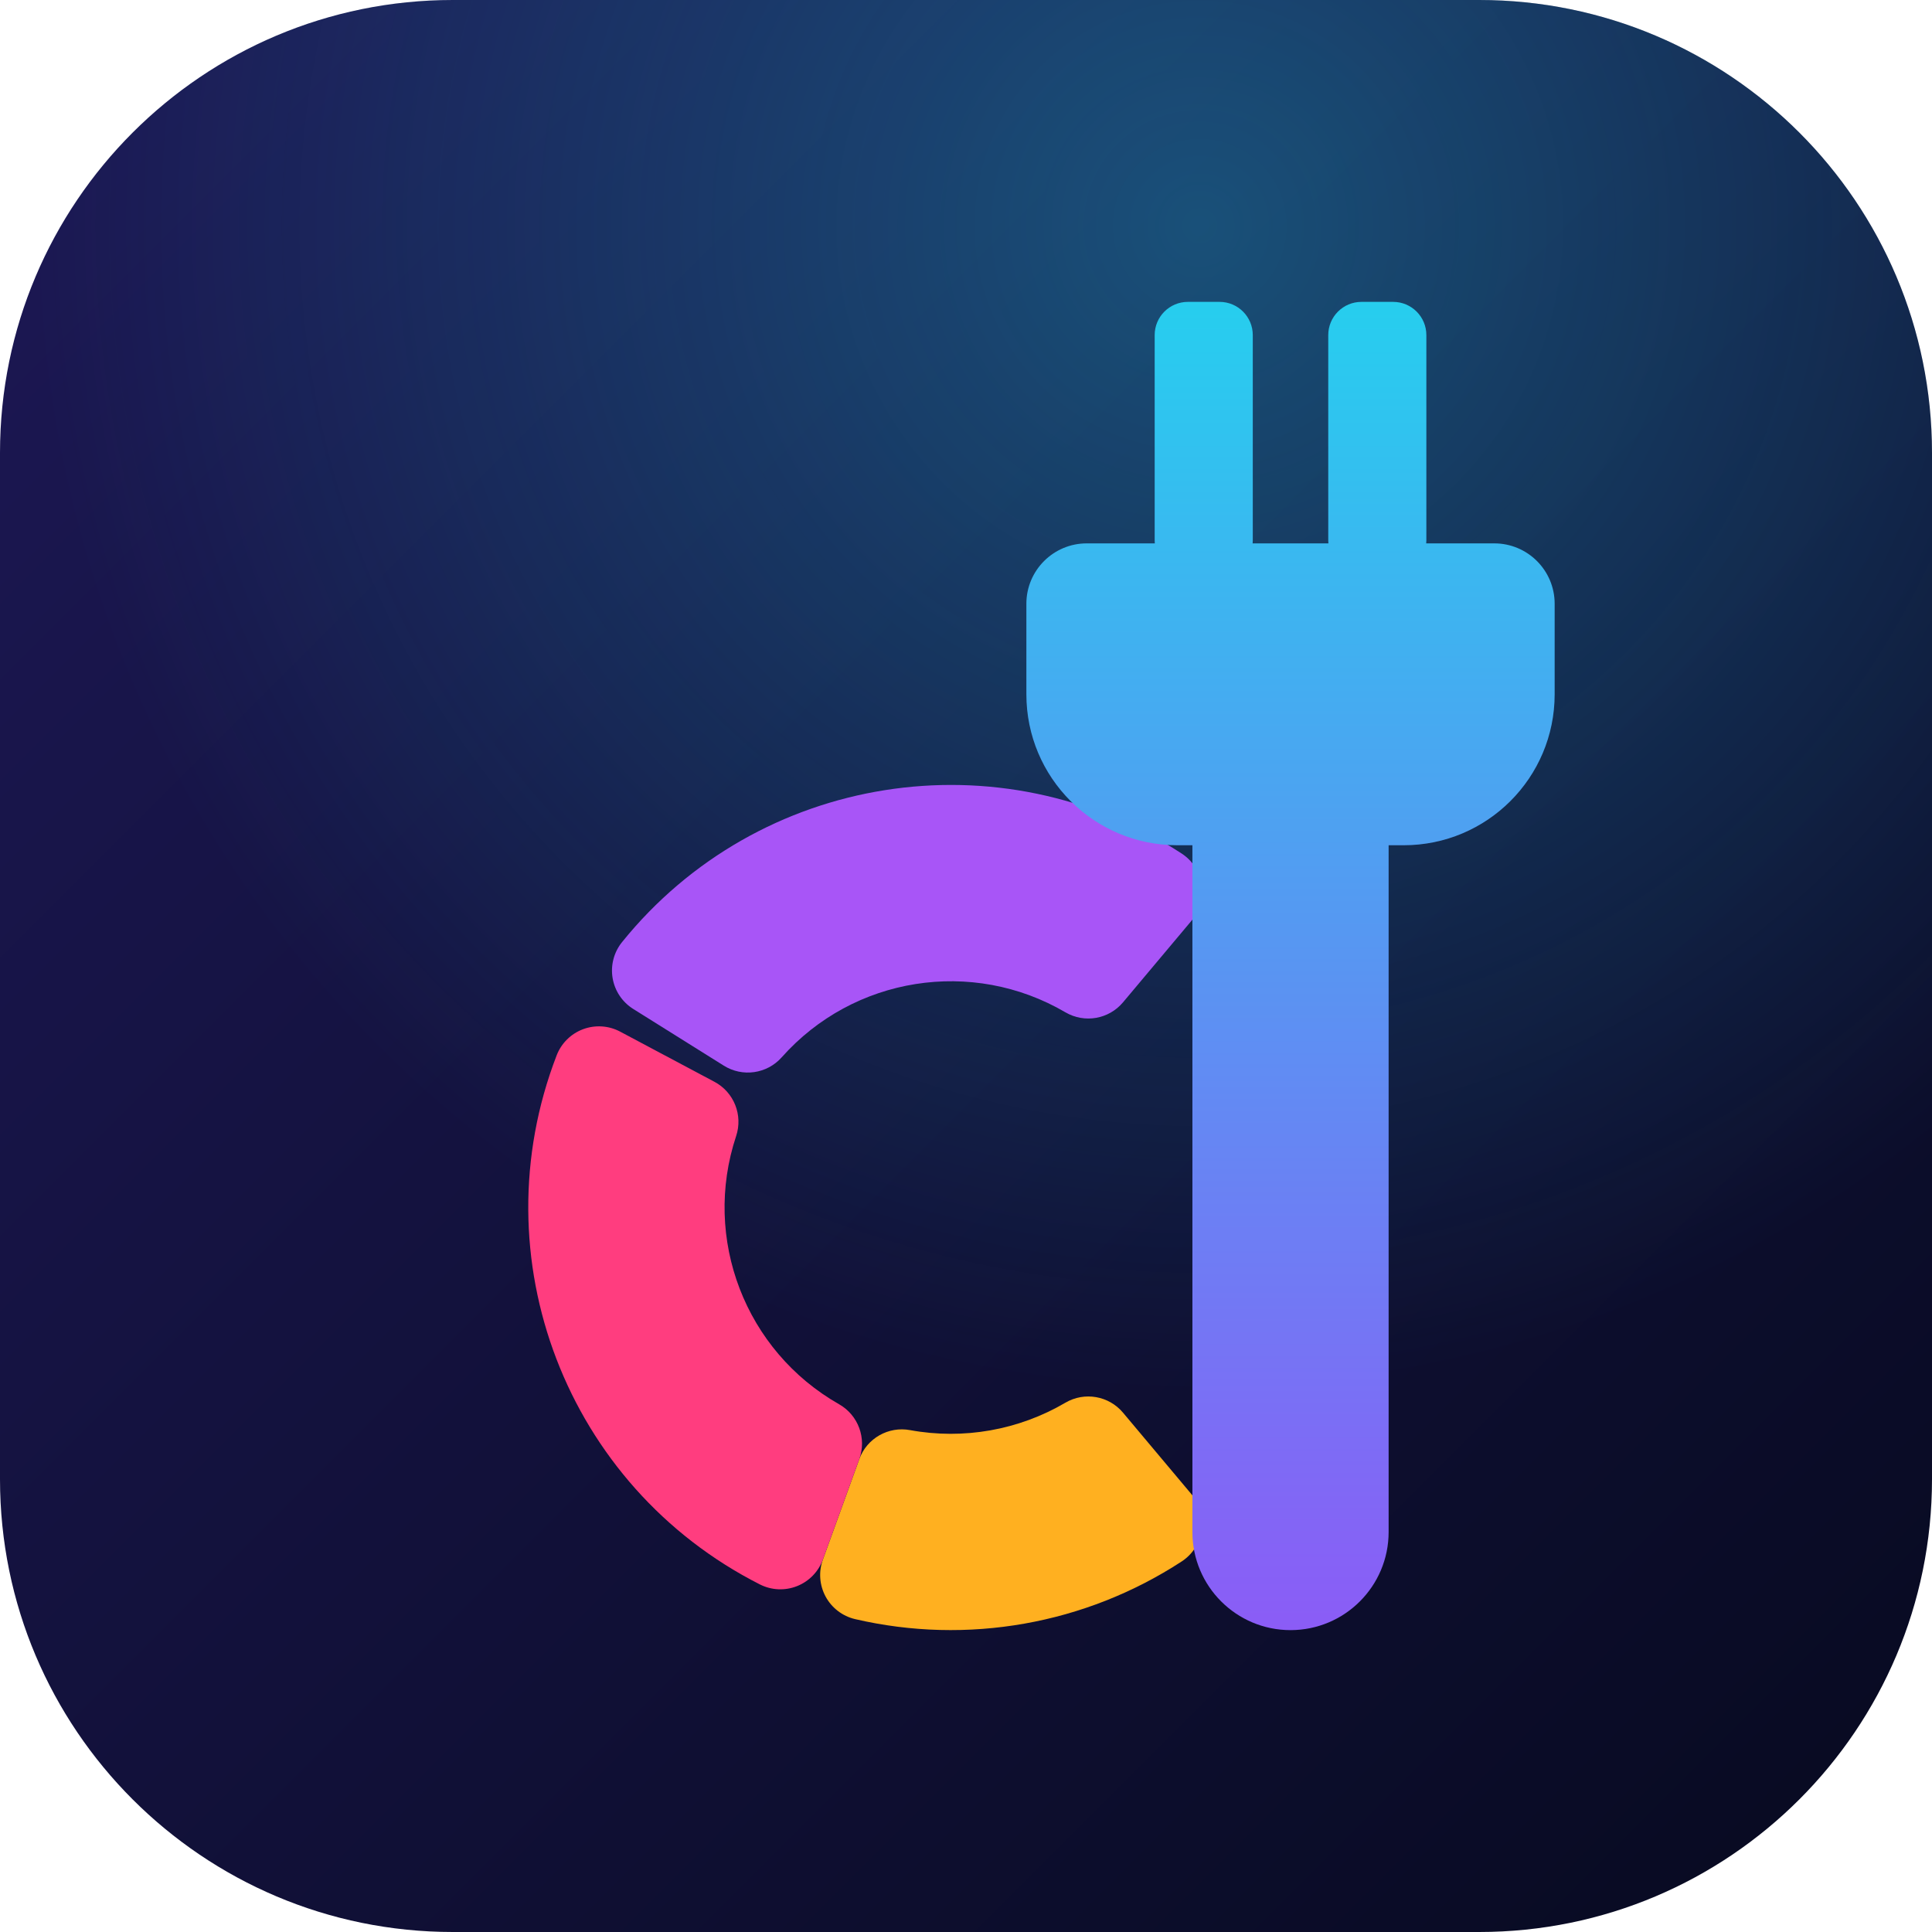
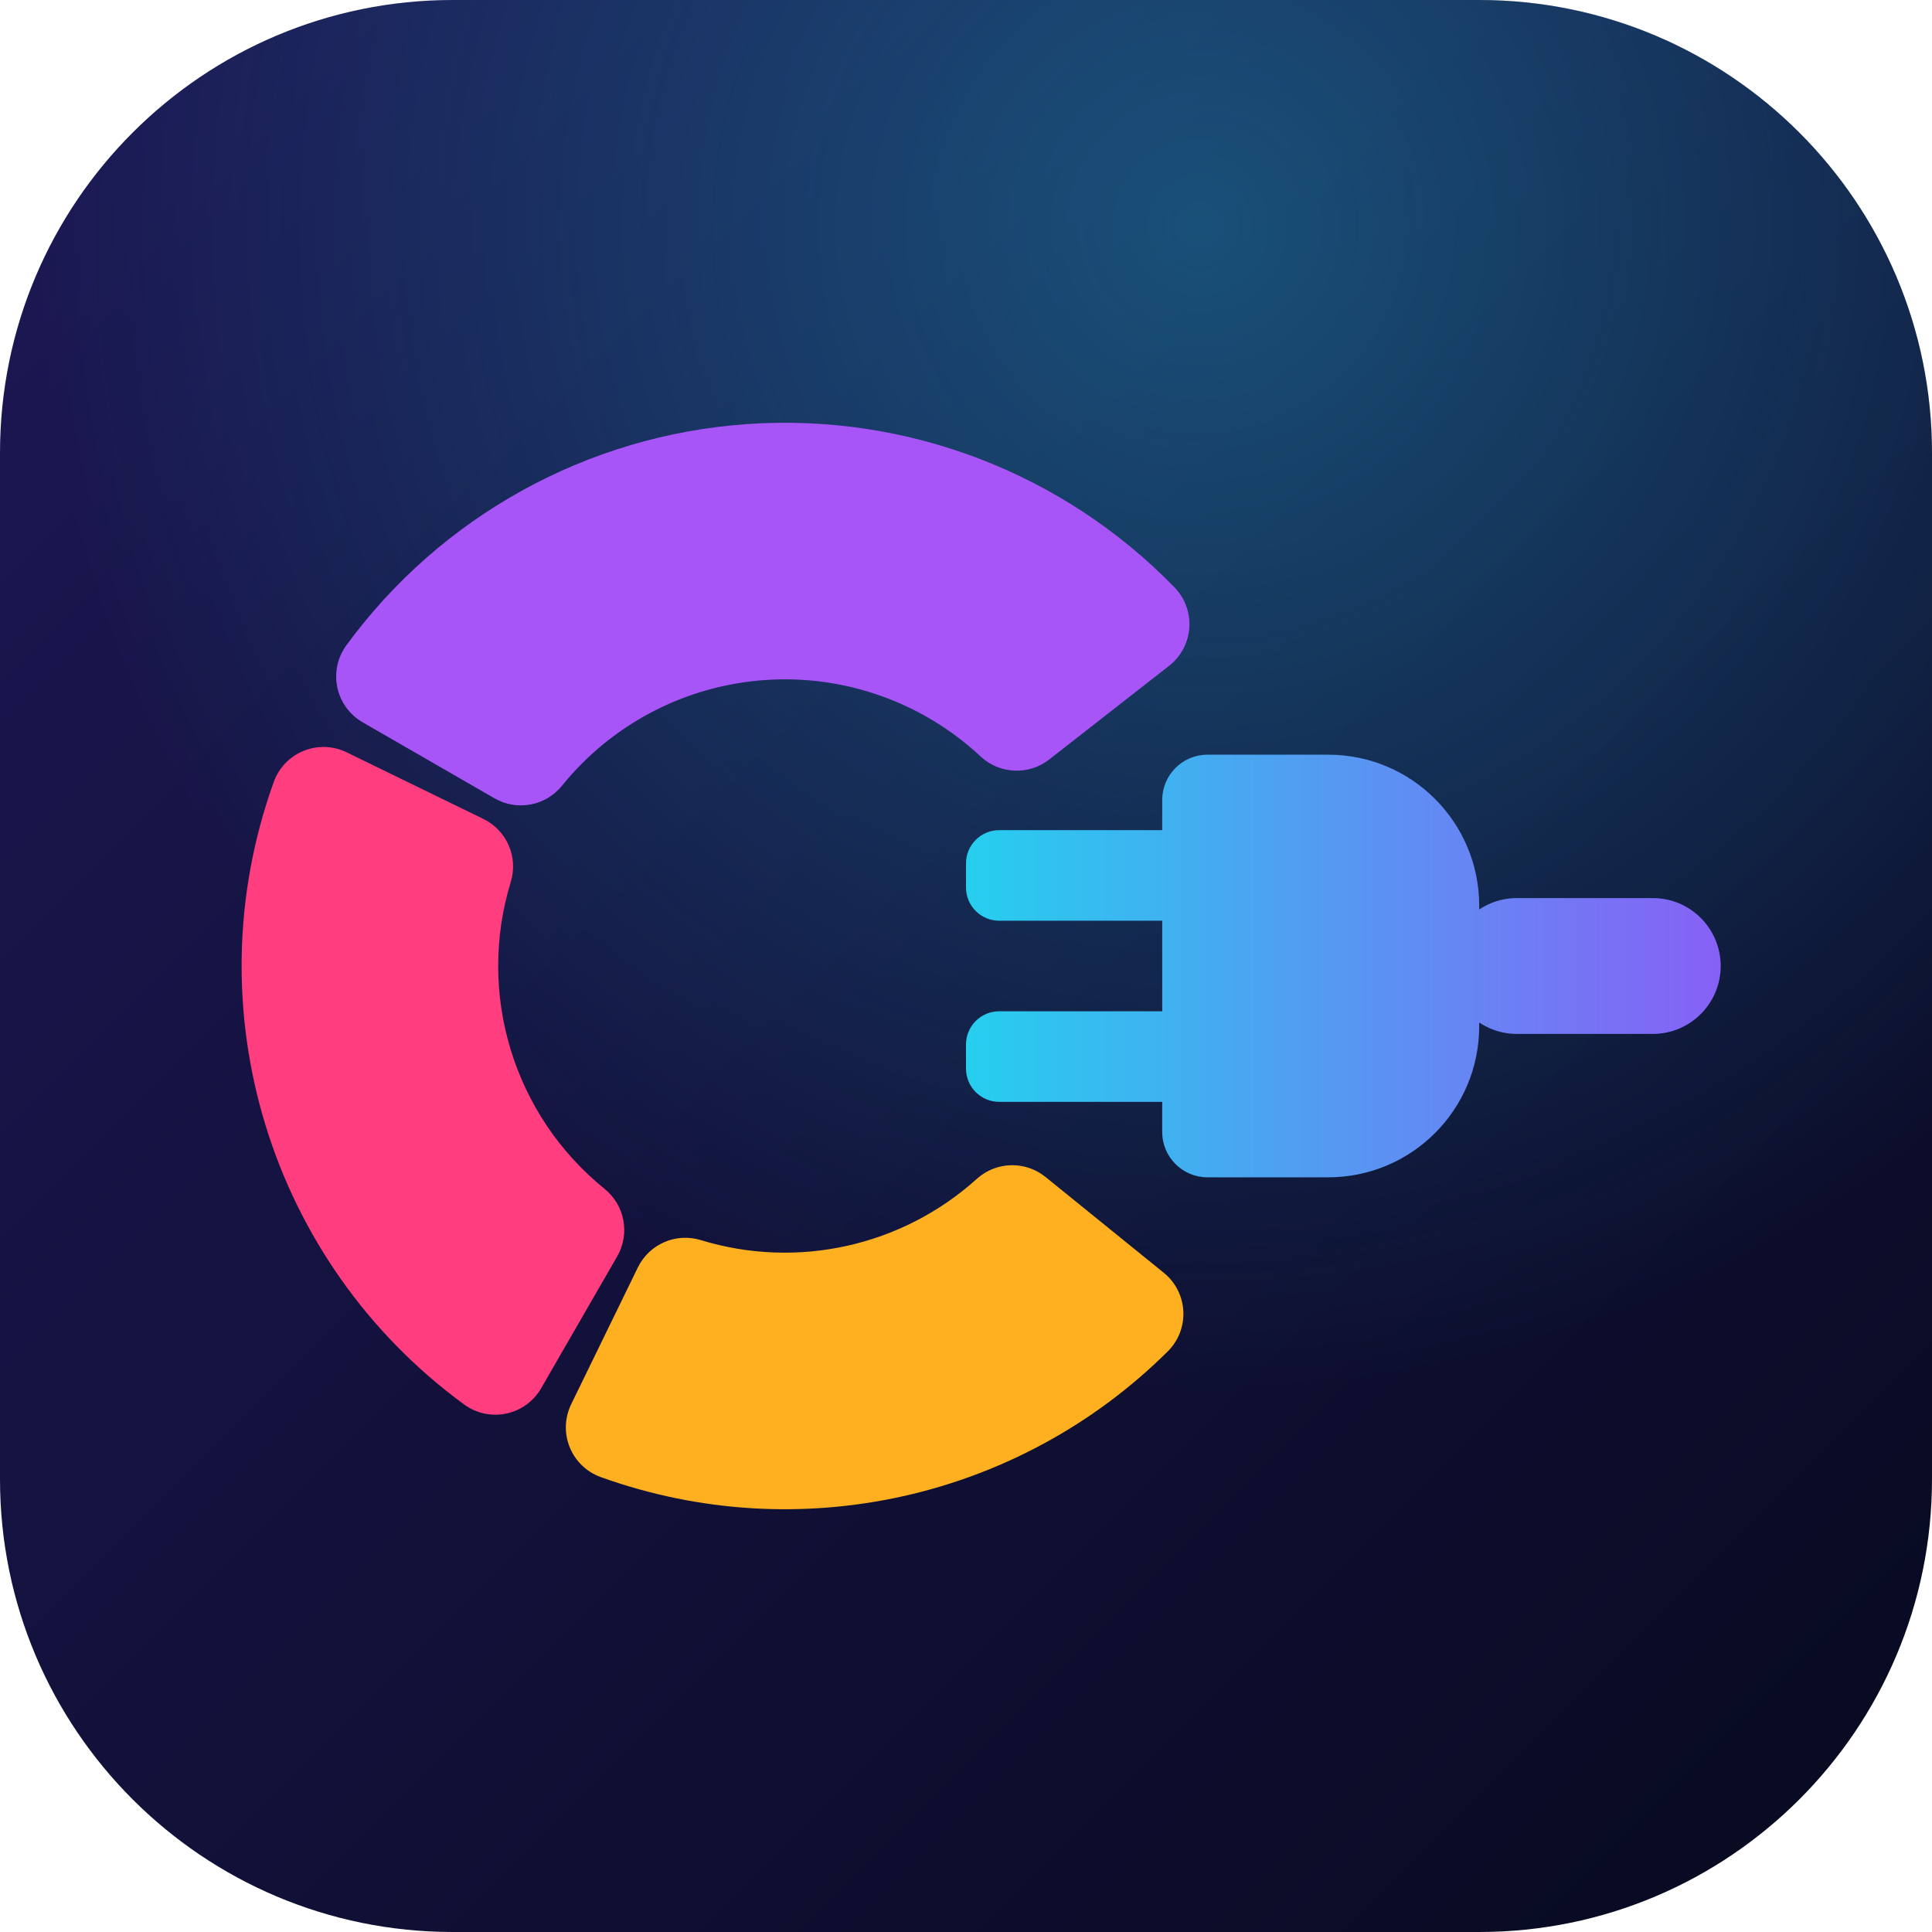
<svg xmlns="http://www.w3.org/2000/svg" viewBox="0 0 128 128" role="img" aria-labelledby="t">
  <defs>
    <linearGradient id="tile" x1="0" y1="0" x2="1" y2="1">
      <stop offset="0" stop-color="#1D1856" />
      <stop offset="1" stop-color="#070A1F" />
    </linearGradient>
    <radialGradient id="glow" cx="0.62" cy="0.12" r="0.6">
      <stop offset="0" stop-color="#22D3EE" stop-opacity="0.32" />
      <stop offset="1" stop-color="#22D3EE" stop-opacity="0" />
    </radialGradient>
-     <linearGradient id="stem" gradientUnits="userSpaceOnUse" x1="0" y1="108" x2="0" y2="16">
+     <linearGradient id="stem" gradientUnits="userSpaceOnUse" x1="116" y1="0" x2="62" y2="0">
      <stop offset="0" stop-color="#8B5CF6" />
      <stop offset="1" stop-color="#22D3EE" />
    </linearGradient>
  </defs>
  <rect width="128" height="128" rx="30" fill="url(#tile)" />
  <rect width="128" height="128" rx="30" fill="url(#glow)" />
-   <g transform="translate(17 0)">
-     <g transform="translate(46 80)">
-       <path fill="#FFB020" d="M15.95,19.01A3,3,0,0,1,15.29,23.45A28,28,0,0,1,-6.35,27.27A3,3,0,0,1,-8.48,23.32L-6.07,16.67A3,3,0,0,1,-2.70,14.75A15,15,0,0,0,7.59,12.93A3,3,0,0,1,11.40,13.59Z" />
-       <path fill="#FF3D7F" d="M-8.48,23.32A3,3,0,0,1,-12.66,24.97A28,28,0,0,1,-26.12,-10.08A3,3,0,0,1,-21.91,-11.65L-15.67,-8.33A3,3,0,0,1,-14.23,-4.73A15,15,0,0,0,-7.40,13.04A3,3,0,0,1,-6.07,16.67Z" />
-       <path fill="#A855F7" d="M-21.04,-13.15A3,3,0,0,1,-21.79,-17.58A28,28,0,0,1,15.29,-23.45A3,3,0,0,1,15.95,-19.01L11.40,-13.59A3,3,0,0,1,7.59,-12.93A15,15,0,0,0,-11.21,-9.95A3,3,0,0,1,-15.05,-9.40Z" />
-     </g>
-     <rect x="62" y="44" width="13" height="64" rx="6.5" fill="url(#stem)" />
-     <path d="M55 36 h27 a4 4 0 0 1 4 4 v6 a10 10 0 0 1 -10 10 h-15 a10 10 0 0 1 -10 -10 v-6 a4 4 0 0 1 4 -4 z" fill="url(#stem)" />
-     <rect x="59.5" y="20" width="6.5" height="18" rx="2.2" fill="url(#stem)" />
-     <rect x="71" y="20" width="6.5" height="18" rx="2.2" fill="url(#stem)" />
+   <g transform="translate(52 64)">
+     <path fill="#FFB020" d="M25.11,20.33A3.5,3.5,0,0,1,25.37,25.53A36,36,0,0,1,-12.20,33.86A3.5,3.5,0,0,1,-14.16,29.04L-9.74,19.97A3.5,3.5,0,0,1,-5.57,18.16A19,19,0,0,0,12.72,14.10A3.5,3.5,0,0,1,17.27,13.98Z" />
+     <path fill="#FF3D7F" d="M-16.15,27.98A3.5,3.5,0,0,1,-21.25,29.05A36,36,0,0,1,-33.86,-12.20A3.5,3.5,0,0,1,-29.04,-14.16L-19.97,-9.74A3.5,3.5,0,0,1,-18.16,-5.57A19,19,0,0,0,-11.94,14.77A3.5,3.5,0,0,1,-11.11,19.24Z" />
+     <path fill="#A855F7" d="M-27.98,-16.15A3.5,3.5,0,0,1,-29.05,-21.25A36,36,0,0,1,25.81,-25.09A3.5,3.5,0,0,1,25.46,-19.89L17.51,-13.68A3.5,3.5,0,0,1,12.97,-13.88A19,19,0,0,0,-14.77,-11.94A3.5,3.5,0,0,1,-19.24,-11.11Z" />
  </g>
+   <rect x="64" y="55" width="18" height="6" rx="2.2" fill="url(#stem)" />
+   <rect x="64" y="67" width="18" height="6" rx="2.2" fill="url(#stem)" />
+   <path d="M80 50 h8 a10 10 0 0 1 10 10 v8 a10 10 0 0 1 -10 10 h-8 a3 3 0 0 1 -3 -3 v-22 a3 3 0 0 1 3 -3 z" fill="url(#stem)" />
+   <rect x="96" y="59.5" width="18" height="9" rx="4.5" fill="url(#stem)" />
</svg>
